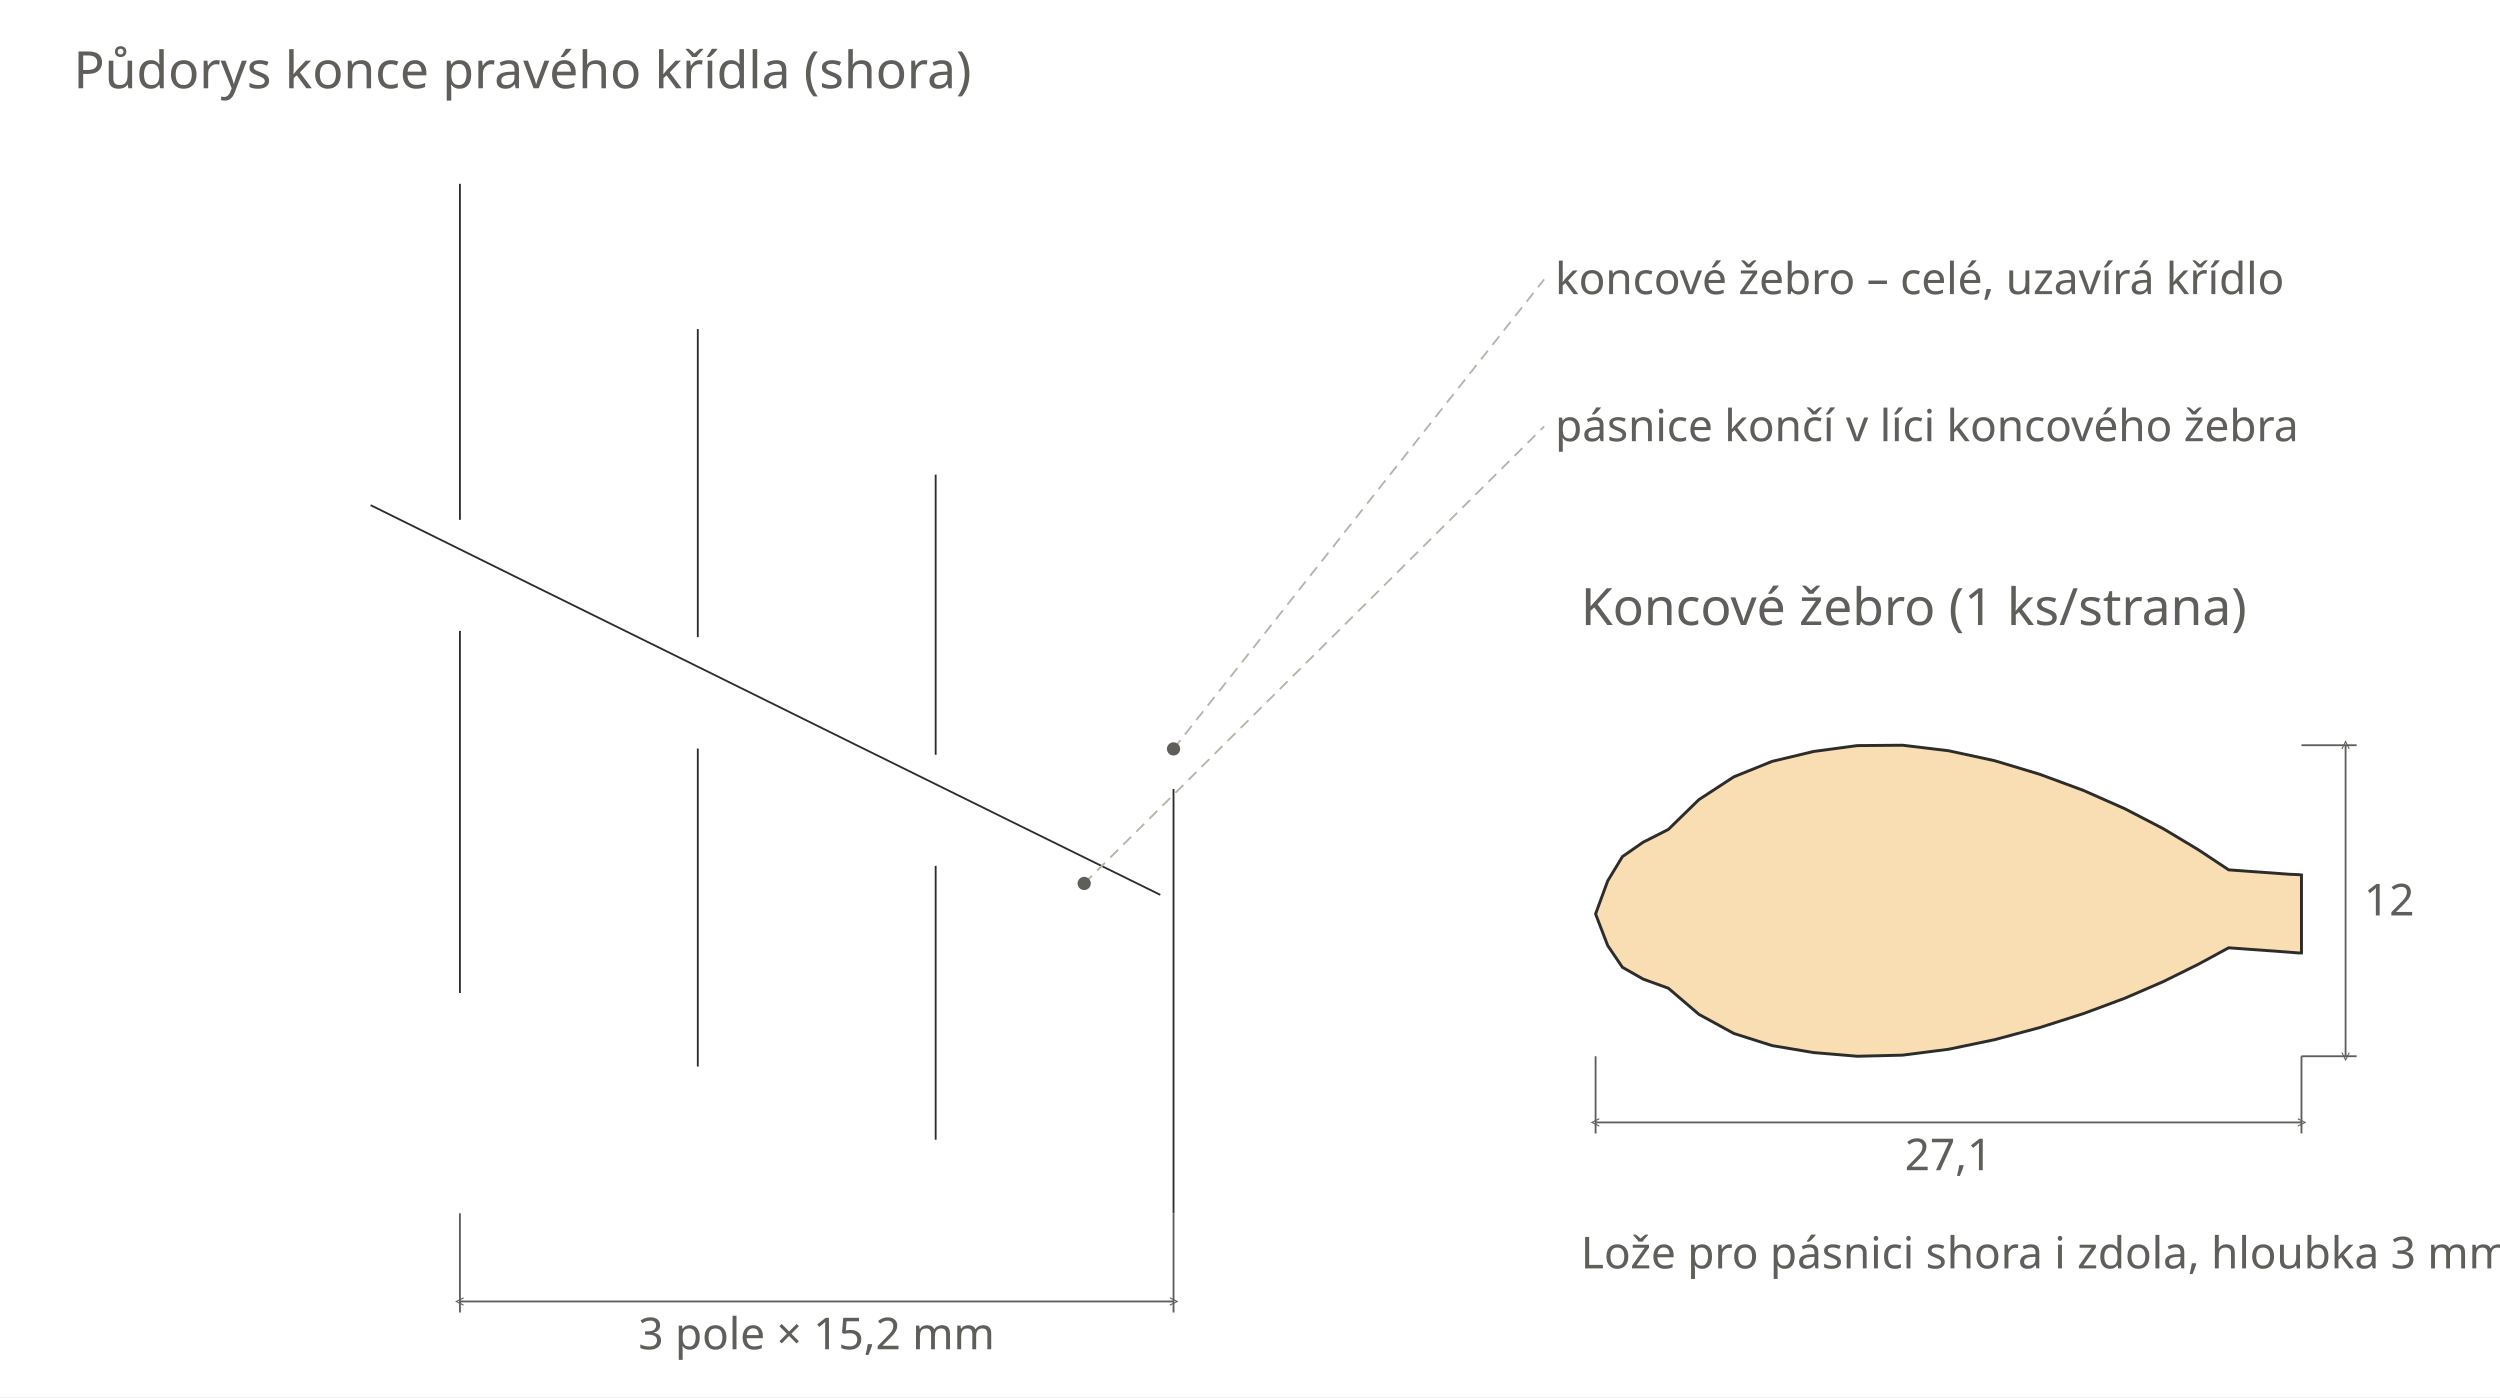
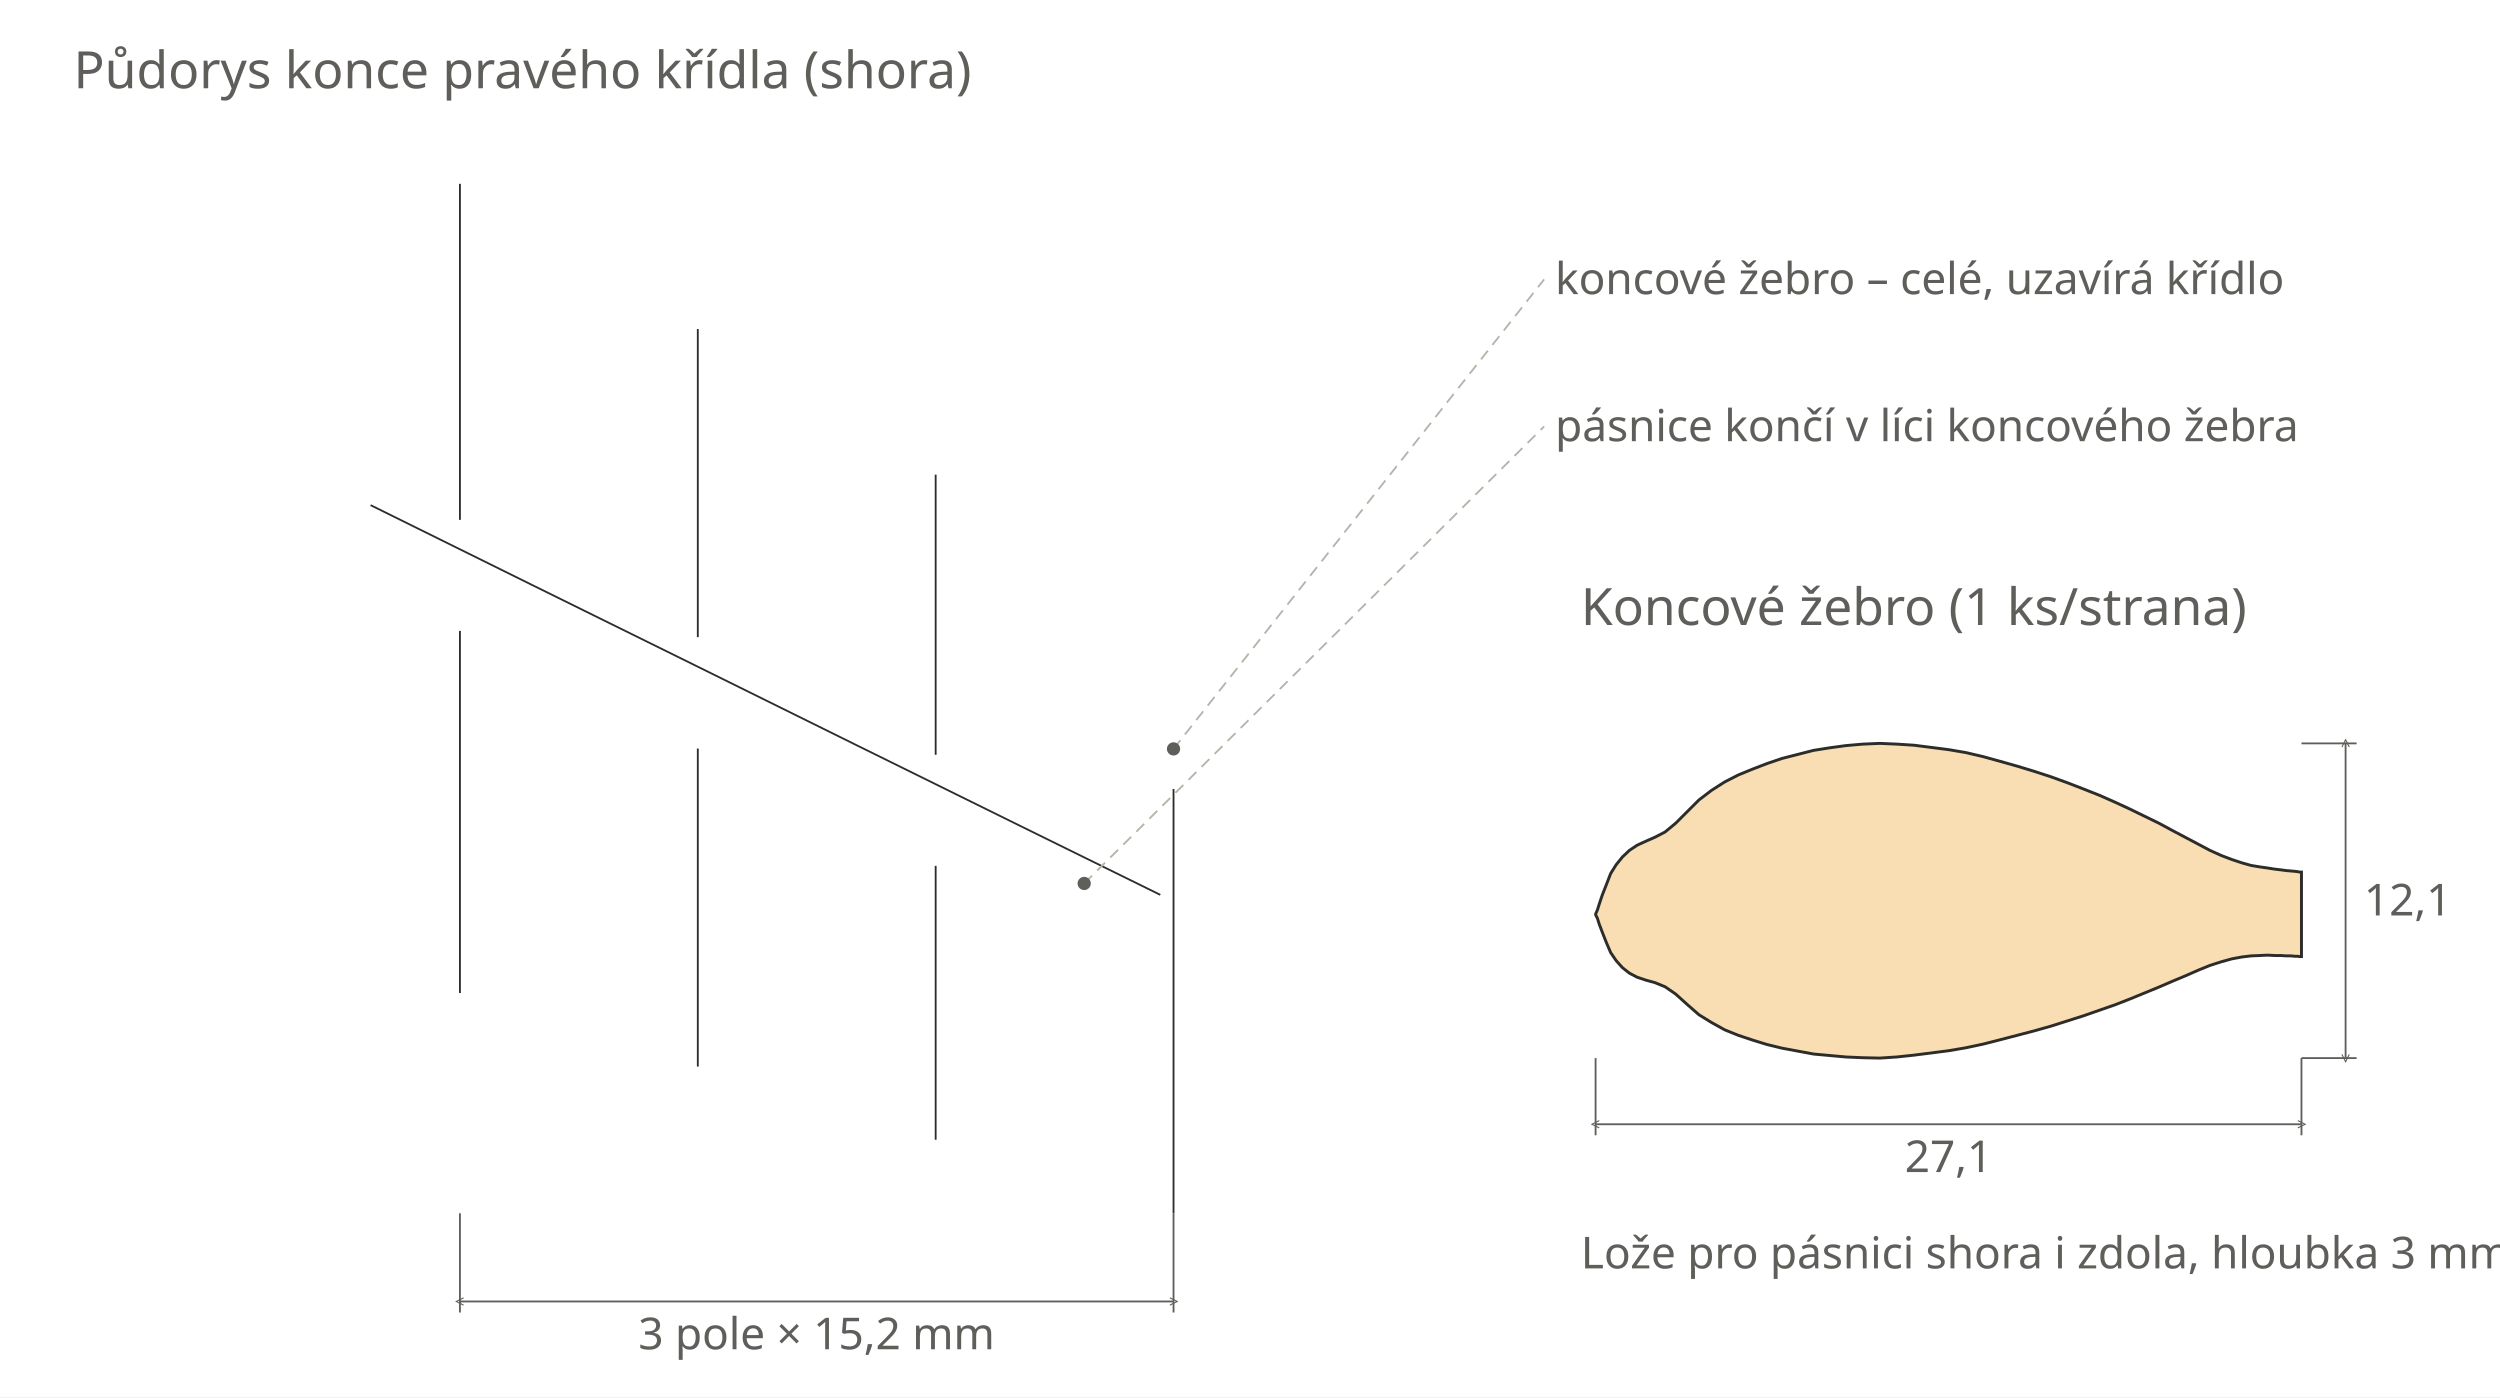
<svg xmlns="http://www.w3.org/2000/svg" width="680" viewBox="0 0 680 380" role="img">
  <defs>
    <marker id="dm" viewBox="0 0 10 10" refX="5" refY="5" markerWidth="5" markerHeight="5" orient="auto-start-reverse">
      <path d="M1 1L9 5L1 9" fill="none" stroke="#5f5e5a" stroke-width="1.2" />
    </marker>
  </defs>
  <rect width="680" height="380" fill="#fff" />
  <text x="20.0" y="24.0" text-anchor="start" font-family="sans-serif" font-size="14" fill="#5f5e5a">Půdorys konce pravého křídla (shora)</text>
  <polygon points="100.8,137.4 144.5,159.0 188.9,180.9 233.2,202.8 277.6,224.7 315.6,243.4 315.6,243.4 277.6,224.7 233.2,202.8 188.9,180.9 144.5,159.0 100.8,137.4" fill="#854F0B" fill-opacity="0.5" stroke="#2c2c2a" stroke-width="0.5" />
-   <polygon points="125.1,50.0 125.1,50.9 125.1,53.7 125.1,58.4 125.1,64.7 125.1,72.7 125.1,82.2 125.1,93.1 125.1,105.0 125.1,117.9 125.1,131.6 125.1,140.0 125.1,140.0 125.1,141.4 125.1,141.4 125.1,140.0 125.1,140.0 125.1,131.6 125.1,117.9 125.1,105.0 125.1,93.1 125.1,82.2 125.1,72.7 125.1,64.7 125.1,58.4 125.1,53.7 125.1,50.9" fill="#EF9F27" fill-opacity="0.6" stroke="#2c2c2a" stroke-width="0.5" />
-   <polygon points="125.1,171.6 125.1,173.0 125.1,173.0 125.1,174.4 125.1,188.5 125.1,202.2 125.1,215.1 125.1,227.0 125.1,237.9 125.1,247.4 125.1,255.4 125.1,261.7 125.1,266.3 125.1,269.2 125.1,270.1 125.1,270.1 125.1,269.2 125.1,266.3 125.1,261.7 125.1,255.4 125.1,247.4 125.1,237.9 125.1,227.0 125.1,215.1 125.1,202.2 125.1,188.5 125.1,174.4 125.1,173.0 125.1,173.0 125.1,171.6" fill="#EF9F27" fill-opacity="0.6" stroke="#2c2c2a" stroke-width="0.5" />
-   <polygon points="189.8,89.5 189.8,90.4 189.8,93.0 189.8,97.2 189.8,103.0 189.8,110.3 189.8,118.9 189.8,128.8 189.8,139.7 189.8,151.4 189.8,163.9 189.8,172.7 189.8,172.7 189.8,173.3 189.8,173.3 189.8,172.7 189.8,172.7 189.8,163.9 189.8,151.4 189.8,139.7 189.8,128.8 189.8,118.9 189.8,110.3 189.8,103.0 189.8,97.2 189.8,93.0 189.8,90.4" fill="#EF9F27" fill-opacity="0.6" stroke="#2c2c2a" stroke-width="0.5" />
-   <polygon points="189.8,203.6 189.8,204.2 189.8,204.2 189.8,215.8 189.8,228.2 189.8,239.9 189.8,250.8 189.8,260.7 189.8,269.3 189.8,276.6 189.8,282.4 189.8,286.6 189.8,289.2 189.8,290.1 189.8,290.1 189.8,289.2 189.8,286.6 189.8,282.4 189.8,276.6 189.8,269.3 189.8,260.7 189.8,250.8 189.8,239.9 189.8,228.2 189.8,215.8 189.8,204.2 189.8,204.2 189.8,203.6" fill="#EF9F27" fill-opacity="0.6" stroke="#2c2c2a" stroke-width="0.5" />
-   <polygon points="254.5,129.1 254.5,129.9 254.5,132.2 254.5,136.0 254.5,141.2 254.5,147.8 254.5,155.6 254.5,164.5 254.5,174.3 254.5,184.9 254.5,196.1 254.5,205.3 254.5,205.3 254.5,196.1 254.5,184.9 254.5,174.3 254.5,164.5 254.5,155.6 254.5,147.8 254.5,141.2 254.5,136.0 254.5,132.2 254.5,129.9" fill="#EF9F27" fill-opacity="0.6" stroke="#2c2c2a" stroke-width="0.5" />
-   <polygon points="254.5,235.5 254.5,243.0 254.5,254.2 254.5,264.8 254.5,274.6 254.5,283.5 254.5,291.3 254.5,297.9 254.5,303.1 254.5,306.9 254.5,309.3 254.5,310.0 254.5,310.0 254.5,309.3 254.5,306.9 254.5,303.1 254.5,297.9 254.5,291.3 254.5,283.5 254.5,274.6 254.5,264.8 254.5,254.2 254.5,243.0 254.5,235.5" fill="#EF9F27" fill-opacity="0.6" stroke="#2c2c2a" stroke-width="0.5" />
-   <polygon points="319.2,214.6 319.2,215.1 319.2,216.6 319.2,219.0 319.2,222.3 319.2,226.5 319.2,231.5 319.2,237.2 319.2,243.5 319.2,250.2 319.2,257.4 319.2,264.8 319.2,272.3 319.2,279.8 319.2,287.2 319.2,294.4 319.2,301.2 319.2,307.4 319.2,313.1 319.2,318.1 319.2,322.3 319.2,325.6 319.2,328.0 319.2,329.5 319.2,330.0 319.2,330.0 319.2,329.5 319.2,328.0 319.2,325.6 319.2,322.3 319.2,318.1 319.2,313.1 319.2,307.4 319.2,301.2 319.2,294.4 319.2,287.2 319.2,279.8 319.2,272.3 319.2,264.8 319.2,257.4 319.2,250.2 319.2,243.5 319.2,237.2 319.2,231.5 319.2,226.5 319.2,222.3 319.2,219.0 319.2,216.6 319.2,215.1" fill="#EF9F27" fill-opacity="0.6" stroke="#2c2c2a" stroke-width="0.5" />
+   <polygon points="125.1,50.0 125.1,50.1 125.1,50.5 125.1,51.2 125.1,52.1 125.1,53.3 125.1,54.7 125.1,56.4 125.1,58.4 125.1,60.6 125.1,63.0 125.1,65.7 125.1,68.5 125.1,71.7 125.1,75.0 125.1,78.5 125.1,82.2 125.1,86.1 125.1,90.2 125.1,94.5 125.1,98.9 125.1,103.5 125.1,108.2 125.1,113.0 125.1,117.9 125.1,123.0 125.1,128.1 125.1,133.3 125.1,138.6 125.1,140.0 125.1,140.0 125.1,141.4 125.1,141.4 125.1,140.0 125.1,140.0 125.1,138.6 125.1,133.3 125.1,128.1 125.1,123.0 125.1,117.9 125.1,113.0 125.1,108.2 125.1,103.5 125.1,98.9 125.1,94.5 125.1,90.2 125.1,86.1 125.1,82.2 125.1,78.5 125.1,75.0 125.1,71.7 125.1,68.5 125.1,65.7 125.1,63.0 125.1,60.6 125.1,58.4 125.1,56.4 125.1,54.7 125.1,53.3 125.1,52.1 125.1,51.2 125.1,50.5 125.1,50.1" fill="#EF9F27" fill-opacity="0.6" stroke="#2c2c2a" stroke-width="0.5" />
+   <polygon points="125.1,171.6 125.1,173.0 125.1,173.0 125.1,176.2 125.1,181.5 125.1,186.8 125.1,192.0 125.1,197.1 125.1,202.2 125.1,207.1 125.1,211.9 125.1,216.6 125.1,221.2 125.1,225.6 125.1,229.9 125.1,234.0 125.1,237.9 125.1,241.6 125.1,245.1 125.1,248.4 125.1,251.5 125.1,254.4 125.1,257.1 125.1,259.5 125.1,261.7 125.1,263.7 125.1,265.4 125.1,266.8 125.1,268.0 125.1,268.9 125.1,269.6 125.1,270.0 125.1,270.1 125.1,270.1 125.1,270.0 125.1,269.6 125.1,268.9 125.1,268.0 125.1,266.8 125.1,265.4 125.1,263.7 125.1,261.7 125.1,259.5 125.1,257.1 125.1,254.4 125.1,251.5 125.1,248.4 125.1,245.1 125.1,241.6 125.1,237.9 125.1,234.0 125.1,229.9 125.1,225.6 125.1,221.2 125.1,216.6 125.1,211.9 125.1,207.1 125.1,202.2 125.1,197.1 125.1,192.0 125.1,186.8 125.1,181.5 125.1,176.2 125.1,173.0 125.1,173.0 125.1,171.6" fill="#EF9F27" fill-opacity="0.6" stroke="#2c2c2a" stroke-width="0.5" />
+   <polygon points="189.8,89.5 189.8,89.7 189.8,90.0 189.8,90.6 189.8,91.5 189.8,92.5 189.8,93.9 189.8,95.4 189.8,97.2 189.8,99.2 189.8,101.4 189.8,103.8 189.8,106.4 189.8,109.3 189.8,112.3 189.8,115.5 189.8,118.9 189.8,122.5 189.8,126.2 189.8,130.1 189.8,134.1 189.8,138.3 189.8,142.5 189.8,146.9 189.8,151.4 189.8,156.0 189.8,160.7 189.8,165.4 189.8,170.2 189.8,172.7 189.8,172.7 189.8,173.3 189.8,173.3 189.8,172.7 189.8,172.7 189.8,170.2 189.8,165.4 189.8,160.7 189.8,156.0 189.8,151.4 189.8,146.9 189.8,142.5 189.8,138.3 189.8,134.1 189.8,130.1 189.8,126.2 189.8,122.5 189.8,118.9 189.8,115.5 189.8,112.3 189.8,109.3 189.8,106.4 189.8,103.8 189.8,101.4 189.8,99.2 189.8,97.2 189.8,95.4 189.8,93.9 189.8,92.5 189.8,91.5 189.8,90.6 189.8,90.0 189.8,89.7" fill="#EF9F27" fill-opacity="0.6" stroke="#2c2c2a" stroke-width="0.5" />
+   <polygon points="189.8,203.6 189.8,204.2 189.8,204.2 189.8,204.5 189.8,209.4 189.8,214.2 189.8,218.9 189.8,223.6 189.8,228.2 189.8,232.7 189.8,237.1 189.8,241.3 189.8,245.5 189.8,249.5 189.8,253.4 189.8,257.1 189.8,260.7 189.8,264.1 189.8,267.3 189.8,270.3 189.8,273.2 189.8,275.8 189.8,278.2 189.8,280.4 189.8,282.4 189.8,284.2 189.8,285.7 189.8,287.1 189.8,288.1 189.8,289.0 189.8,289.6 189.8,289.9 189.8,290.1 189.8,290.1 189.8,289.9 189.8,289.6 189.8,289.0 189.8,288.1 189.8,287.1 189.8,285.7 189.8,284.2 189.8,282.4 189.8,280.4 189.8,278.2 189.8,275.8 189.8,273.2 189.8,270.3 189.8,267.3 189.8,264.1 189.8,260.7 189.8,257.1 189.8,253.4 189.8,249.5 189.8,245.5 189.8,241.3 189.8,237.1 189.8,232.7 189.8,228.2 189.8,223.6 189.8,218.9 189.8,214.2 189.8,209.4 189.8,204.5 189.8,204.2 189.8,204.2 189.8,203.6" fill="#EF9F27" fill-opacity="0.6" stroke="#2c2c2a" stroke-width="0.5" />
+   <polygon points="254.5,129.1 254.5,129.2 254.5,129.5 254.5,130.1 254.5,130.8 254.5,131.8 254.5,133.0 254.5,134.4 254.5,136.0 254.5,137.8 254.5,139.8 254.5,142.0 254.5,144.3 254.5,146.9 254.5,149.6 254.5,152.5 254.5,155.6 254.5,158.8 254.5,162.2 254.5,165.7 254.5,169.3 254.5,173.0 254.5,176.9 254.5,180.9 254.5,184.9 254.5,189.1 254.5,193.3 254.5,197.6 254.5,201.9 254.5,205.3 254.5,205.3 254.5,201.9 254.5,197.6 254.5,193.3 254.5,189.1 254.5,184.9 254.5,180.9 254.5,176.9 254.5,173.0 254.5,169.3 254.5,165.7 254.5,162.2 254.5,158.8 254.5,155.6 254.5,152.5 254.5,149.6 254.5,146.9 254.5,144.3 254.5,142.0 254.5,139.8 254.5,137.8 254.5,136.0 254.5,134.4 254.5,133.0 254.5,131.8 254.5,130.8 254.5,130.1 254.5,129.5 254.5,129.2" fill="#EF9F27" fill-opacity="0.6" stroke="#2c2c2a" stroke-width="0.5" />
+   <polygon points="254.5,235.5 254.5,237.2 254.5,241.5 254.5,245.8 254.5,250.0 254.5,254.2 254.5,258.2 254.5,262.2 254.5,266.1 254.5,269.8 254.5,273.5 254.5,277.0 254.5,280.3 254.5,283.5 254.5,286.6 254.5,289.5 254.5,292.2 254.5,294.8 254.5,297.2 254.5,299.3 254.5,301.3 254.5,303.1 254.5,304.7 254.5,306.1 254.5,307.3 254.5,308.3 254.5,309.1 254.5,309.6 254.5,309.9 254.5,310.0 254.5,310.0 254.5,309.9 254.5,309.6 254.5,309.1 254.5,308.3 254.5,307.3 254.5,306.1 254.5,304.7 254.5,303.1 254.5,301.3 254.5,299.3 254.5,297.2 254.5,294.8 254.5,292.2 254.5,289.5 254.5,286.6 254.5,283.5 254.5,280.3 254.5,277.0 254.5,273.5 254.5,269.8 254.5,266.1 254.5,262.2 254.5,258.2 254.5,254.2 254.5,250.0 254.5,245.8 254.5,241.5 254.5,237.2 254.5,235.5" fill="#EF9F27" fill-opacity="0.6" stroke="#2c2c2a" stroke-width="0.5" />
+   <polygon points="319.2,214.6 319.2,214.7 319.2,214.9 319.2,215.2 319.2,215.7 319.2,216.3 319.2,217.1 319.2,218.0 319.2,219.0 319.2,220.2 319.2,221.4 319.2,222.8 319.2,224.3 319.2,226.0 319.2,227.7 319.2,229.6 319.2,231.5 319.2,233.6 319.2,235.7 319.2,237.9 319.2,240.3 319.2,242.7 319.2,245.1 319.2,247.6 319.2,250.2 319.2,252.9 319.2,255.6 319.2,258.3 319.2,261.1 319.2,263.8 319.2,266.7 319.2,269.5 319.2,272.3 319.2,275.1 319.2,278.0 319.2,280.8 319.2,283.6 319.2,286.3 319.2,289.1 319.2,291.7 319.2,294.4 319.2,297.0 319.2,299.5 319.2,302.0 319.2,304.4 319.2,306.7 319.2,308.9 319.2,311.1 319.2,313.1 319.2,315.1 319.2,316.9 319.2,318.6 319.2,320.3 319.2,321.8 319.2,323.2 319.2,324.5 319.2,325.6 319.2,326.6 319.2,327.5 319.2,328.3 319.2,328.9 319.2,329.4 319.2,329.7 319.2,329.9 319.2,330.0 319.2,330.0 319.2,329.9 319.2,329.7 319.2,329.4 319.2,328.9 319.2,328.3 319.2,327.5 319.2,326.6 319.2,325.6 319.2,324.5 319.2,323.2 319.2,321.8 319.2,320.3 319.2,318.6 319.2,316.9 319.2,315.1 319.2,313.1 319.2,311.1 319.2,308.9 319.2,306.7 319.2,304.4 319.2,302.0 319.2,299.5 319.2,297.0 319.2,294.4 319.2,291.7 319.2,289.1 319.2,286.3 319.2,283.6 319.2,280.8 319.2,278.0 319.2,275.1 319.2,272.3 319.2,269.5 319.2,266.7 319.2,263.8 319.2,261.1 319.2,258.3 319.2,255.6 319.2,252.9 319.2,250.2 319.2,247.6 319.2,245.1 319.2,242.7 319.2,240.3 319.2,237.9 319.2,235.7 319.2,233.6 319.2,231.5 319.2,229.6 319.2,227.7 319.2,226.0 319.2,224.3 319.2,222.8 319.2,221.4 319.2,220.2 319.2,219.0 319.2,218.0 319.2,217.1 319.2,216.3 319.2,215.7 319.2,215.2 319.2,214.9 319.2,214.7" fill="#EF9F27" fill-opacity="0.6" stroke="#2c2c2a" stroke-width="0.5" />
  <line x1="125.1" y1="330.0" x2="125.1" y2="357.0" stroke="#5f5e5a" stroke-width="0.5" />
  <line x1="319.2" y1="330.0" x2="319.2" y2="357.0" stroke="#5f5e5a" stroke-width="0.5" />
  <line x1="125.1" y1="354.0" x2="319.2" y2="354.0" stroke="#5f5e5a" stroke-width="0.5" marker-start="url(#dm)" marker-end="url(#dm)" />
  <text x="222.1" y="367.0" text-anchor="middle" font-family="sans-serif" font-size="12" fill="#5f5e5a">3 pole × 15,2 mm</text>
  <line x1="319.2" y1="203.7" x2="420" y2="76" stroke="#b4b2a9" stroke-width="0.5" stroke-dasharray="3 2" />
  <circle cx="319.2" cy="203.7" r="1.8" fill="#5f5e5a" />
  <text x="423.0" y="80.0" text-anchor="start" font-family="sans-serif" font-size="12" fill="#5f5e5a">koncové žebro – celé, uzavírá křídlo</text>
  <line x1="294.9" y1="240.3" x2="420" y2="116" stroke="#b4b2a9" stroke-width="0.5" stroke-dasharray="3 2" />
  <circle cx="294.9" cy="240.3" r="1.8" fill="#5f5e5a" />
  <text x="423.0" y="120.0" text-anchor="start" font-family="sans-serif" font-size="12" fill="#5f5e5a">pásnice končí v líci koncového žebra</text>
  <text x="430.0" y="170.0" text-anchor="start" font-family="sans-serif" font-size="14" fill="#5f5e5a">Koncové žebro (1 ks/strana)</text>
-   <polygon points="434.0,248.6 434.8,246.4 437.3,239.6 441.3,233.0 446.9,229.1 453.8,225.6 462.1,217.5 471.6,211.3 482.0,207.1 493.3,204.4 505.2,202.8 517.5,202.7 530.0,204.2 542.5,206.9 554.8,210.6 566.7,215.0 578.0,220.0 588.4,225.4 597.9,231.1 606.2,236.6 613.1,237.1 618.7,237.5 622.7,237.8 625.2,237.9 626.0,238.0 626.0,259.2 625.2,259.2 622.7,259.0 618.7,258.7 613.1,258.3 606.2,257.8 597.9,262.3 588.4,267.0 578.0,271.5 566.7,275.7 554.8,279.5 542.5,282.8 530.0,285.4 517.5,287.0 505.2,287.3 493.3,286.3 482.0,284.4 471.6,281.1 462.1,275.9 453.8,268.8 446.9,266.3 441.3,263.1 437.3,257.2 434.8,250.7" fill="#EF9F27" fill-opacity="0.35" stroke="#2c2c2a" stroke-width="0.8" />
-   <line x1="434.0" y1="287.3" x2="434.0" y2="308.3" stroke="#5f5e5a" stroke-width="0.5" />
-   <line x1="626.0" y1="287.3" x2="626.0" y2="308.3" stroke="#5f5e5a" stroke-width="0.5" />
-   <line x1="434.0" y1="305.3" x2="626.0" y2="305.3" stroke="#5f5e5a" stroke-width="0.5" marker-start="url(#dm)" marker-end="url(#dm)" />
-   <text x="530.0" y="318.3" text-anchor="middle" font-family="sans-serif" font-size="12" fill="#5f5e5a">27,1</text>
-   <line x1="626.0" y1="287.3" x2="641.0" y2="287.3" stroke="#5f5e5a" stroke-width="0.5" />
-   <line x1="626.0" y1="202.7" x2="641.0" y2="202.7" stroke="#5f5e5a" stroke-width="0.5" />
-   <line x1="638.0" y1="287.3" x2="638.0" y2="202.7" stroke="#5f5e5a" stroke-width="0.5" marker-start="url(#dm)" marker-end="url(#dm)" />
-   <text x="643.0" y="249.0" text-anchor="start" font-family="sans-serif" font-size="12" fill="#5f5e5a">12</text>
+   <polygon points="434.0,248.7 434.1,248.4 434.5,247.5 435.0,245.9 435.8,243.5 436.9,240.7 438.1,237.6 439.6,235.2 441.3,233.1 443.2,231.3 445.3,229.9 447.7,228.8 450.2,227.7 452.9,226.3 455.8,223.9 458.9,220.8 462.1,217.6 465.5,215.0 469.1,212.7 472.8,210.8 476.7,209.2 480.6,207.7 484.7,206.3 489.0,205.2 493.3,204.1 497.7,203.4 502.1,202.8 506.7,202.4 511.3,202.2 515.9,202.4 520.6,202.7 525.3,203.3 530.0,203.9 534.7,204.7 539.4,205.8 544.1,207.1 548.7,208.4 553.3,209.8 557.9,211.3 562.3,212.9 566.7,214.6 571.0,216.3 575.3,218.2 579.4,220.1 583.3,222.0 587.2,223.9 590.9,225.9 594.5,227.8 597.9,229.6 601.1,231.3 604.2,232.7 607.1,233.8 609.8,234.7 612.3,235.4 614.7,235.8 616.8,236.1 618.7,236.4 620.4,236.6 621.9,236.8 623.1,236.9 624.2,237.0 625.0,237.1 625.5,237.2 625.9,237.2 626.0,237.2 626.0,260.2 625.9,260.2 625.5,260.2 625.0,260.1 624.2,260.1 623.1,260.0 621.9,260.0 620.4,259.9 618.7,259.9 616.8,259.8 614.7,259.9 612.3,260.0 609.8,260.3 607.1,260.8 604.2,261.6 601.1,262.6 597.9,263.9 594.5,265.4 590.9,266.9 587.2,268.5 583.3,270.1 579.4,271.7 575.3,273.3 571.0,274.8 566.7,276.3 562.3,277.7 557.9,279.1 553.3,280.4 548.7,281.6 544.1,282.8 539.4,284.0 534.7,285.0 530.0,285.8 525.3,286.4 520.6,287.0 515.9,287.5 511.3,287.8 506.7,287.7 502.1,287.5 497.7,287.1 493.3,286.7 489.0,285.9 484.7,285.1 480.6,284.1 476.7,282.9 472.8,281.6 469.1,280.1 465.5,278.1 462.1,276.0 458.9,273.2 455.8,270.4 452.9,268.4 450.2,267.3 447.7,266.6 445.3,265.8 443.2,264.7 441.3,263.2 439.6,261.3 438.1,259.1 436.9,256.3 435.8,253.5 435.0,251.4 434.5,249.8 434.1,249.0" fill="#EF9F27" fill-opacity="0.35" stroke="#2c2c2a" stroke-width="0.8" />
+   <line x1="434.0" y1="287.8" x2="434.0" y2="308.8" stroke="#5f5e5a" stroke-width="0.5" />
+   <line x1="626.0" y1="287.8" x2="626.0" y2="308.8" stroke="#5f5e5a" stroke-width="0.5" />
+   <line x1="434.0" y1="305.8" x2="626.0" y2="305.8" stroke="#5f5e5a" stroke-width="0.5" marker-start="url(#dm)" marker-end="url(#dm)" />
+   <text x="530.0" y="318.8" text-anchor="middle" font-family="sans-serif" font-size="12" fill="#5f5e5a">27,1</text>
+   <line x1="626.0" y1="287.8" x2="641.0" y2="287.8" stroke="#5f5e5a" stroke-width="0.5" />
+   <line x1="626.0" y1="202.2" x2="641.0" y2="202.2" stroke="#5f5e5a" stroke-width="0.5" />
+   <line x1="638.0" y1="287.8" x2="638.0" y2="202.2" stroke="#5f5e5a" stroke-width="0.5" marker-start="url(#dm)" marker-end="url(#dm)" />
+   <text x="643.0" y="249.0" text-anchor="start" font-family="sans-serif" font-size="12" fill="#5f5e5a">12,1</text>
  <text x="430.0" y="345.0" text-anchor="start" font-family="sans-serif" font-size="12" fill="#5f5e5a">Lože pro pásnici shora i zdola, hloubka 3 mm</text>
</svg>
